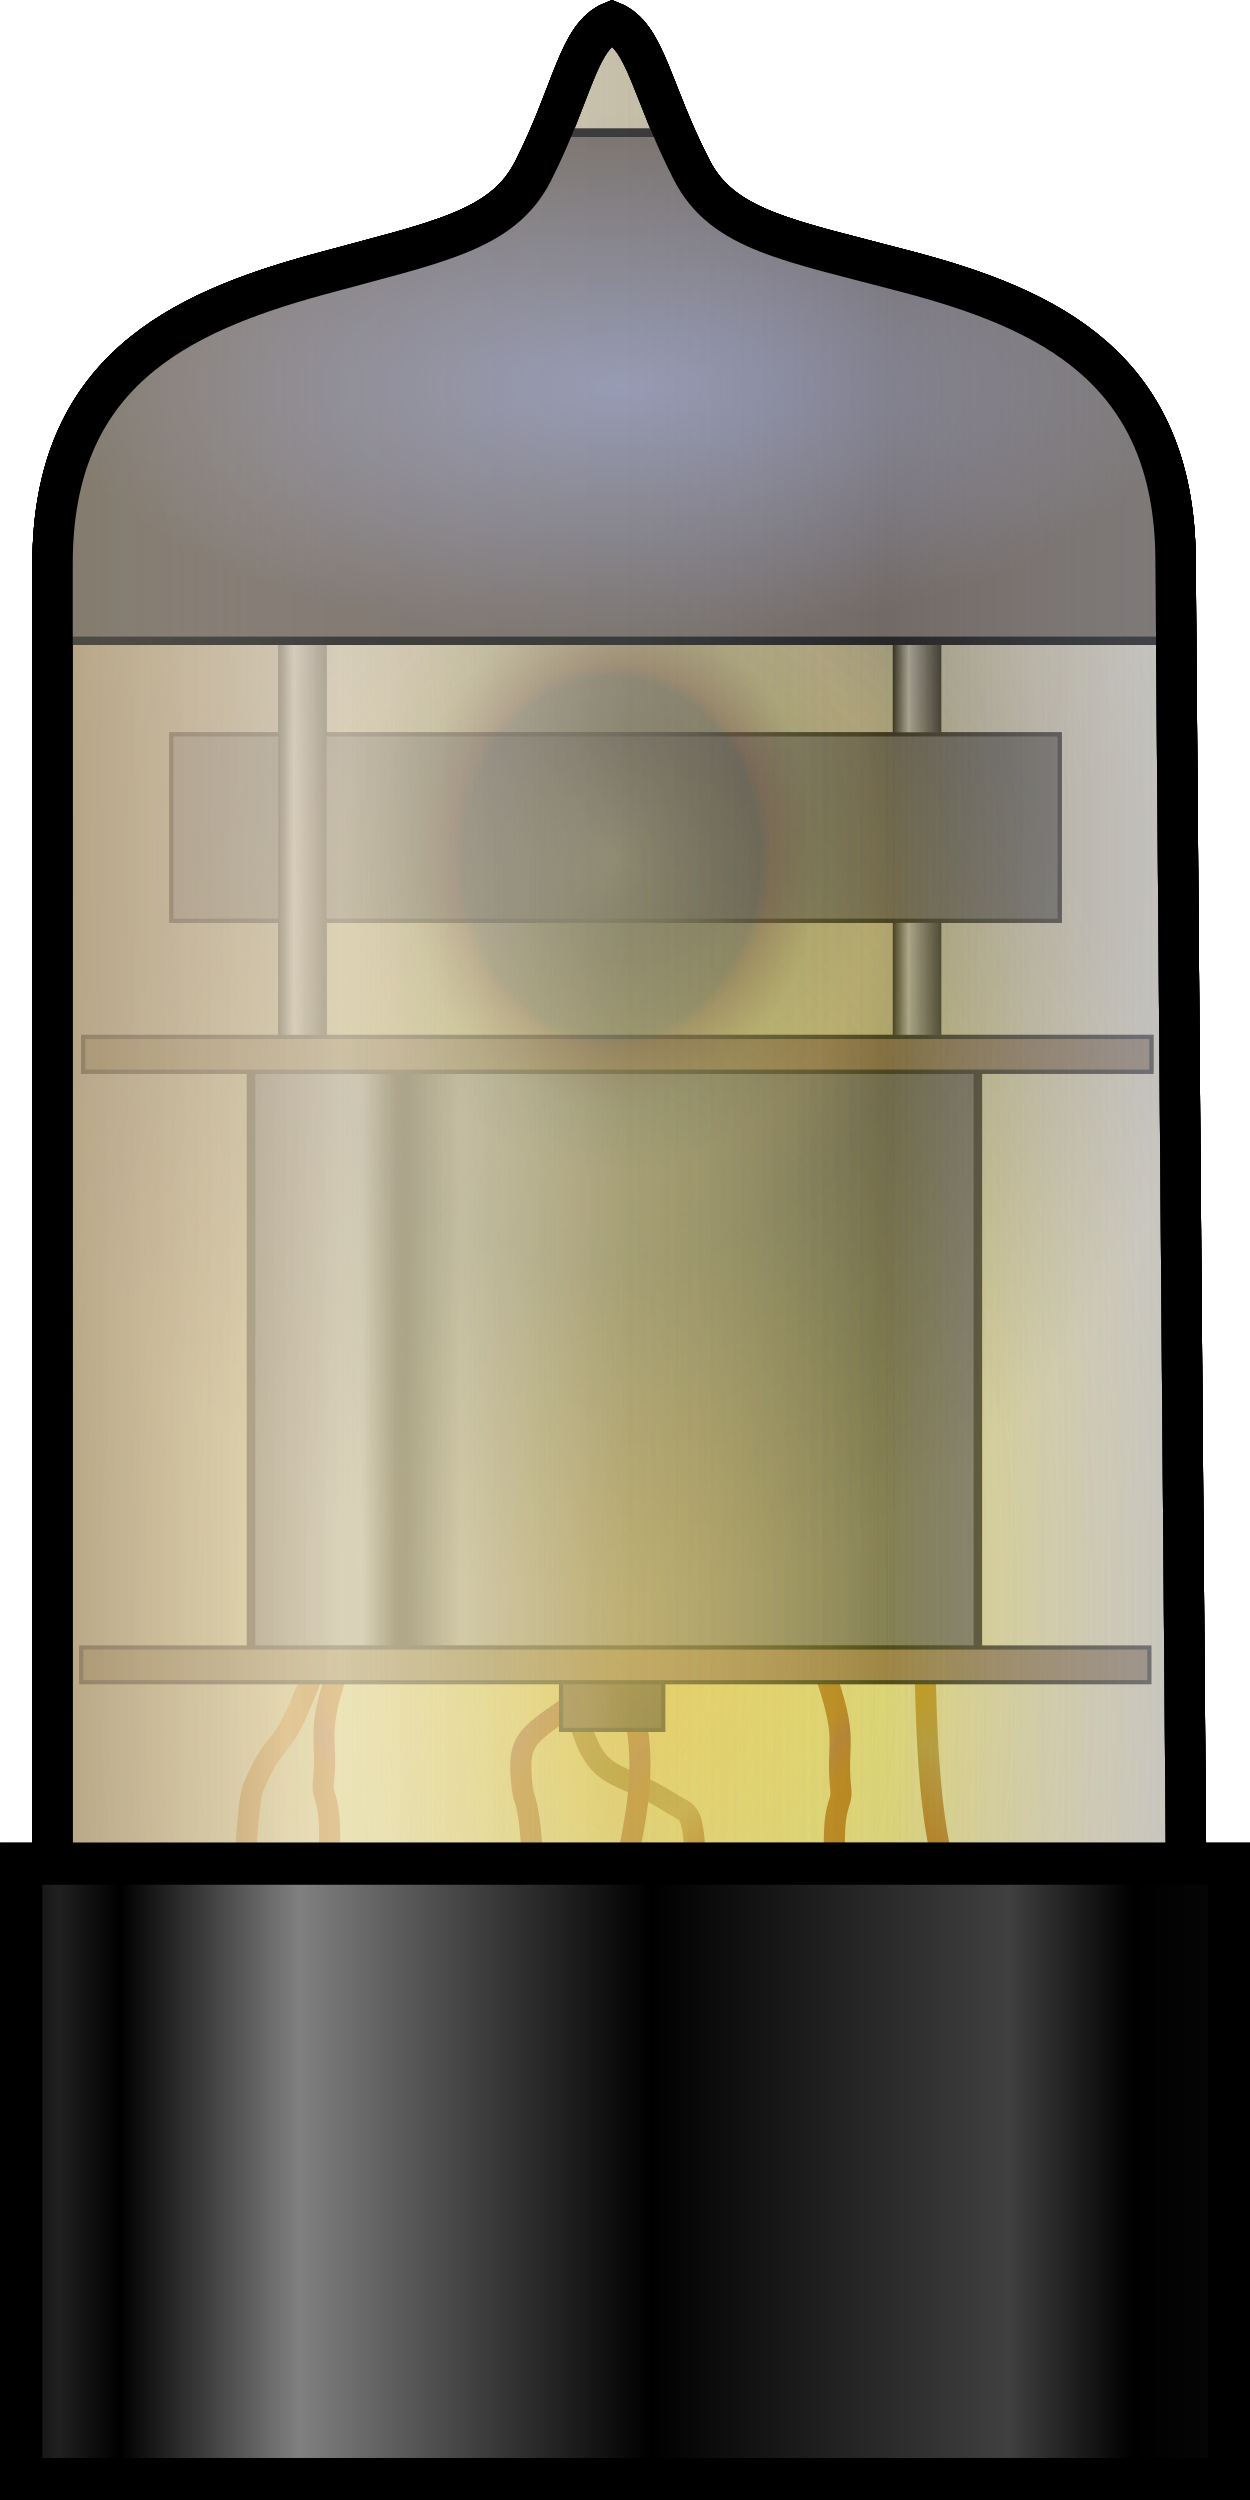
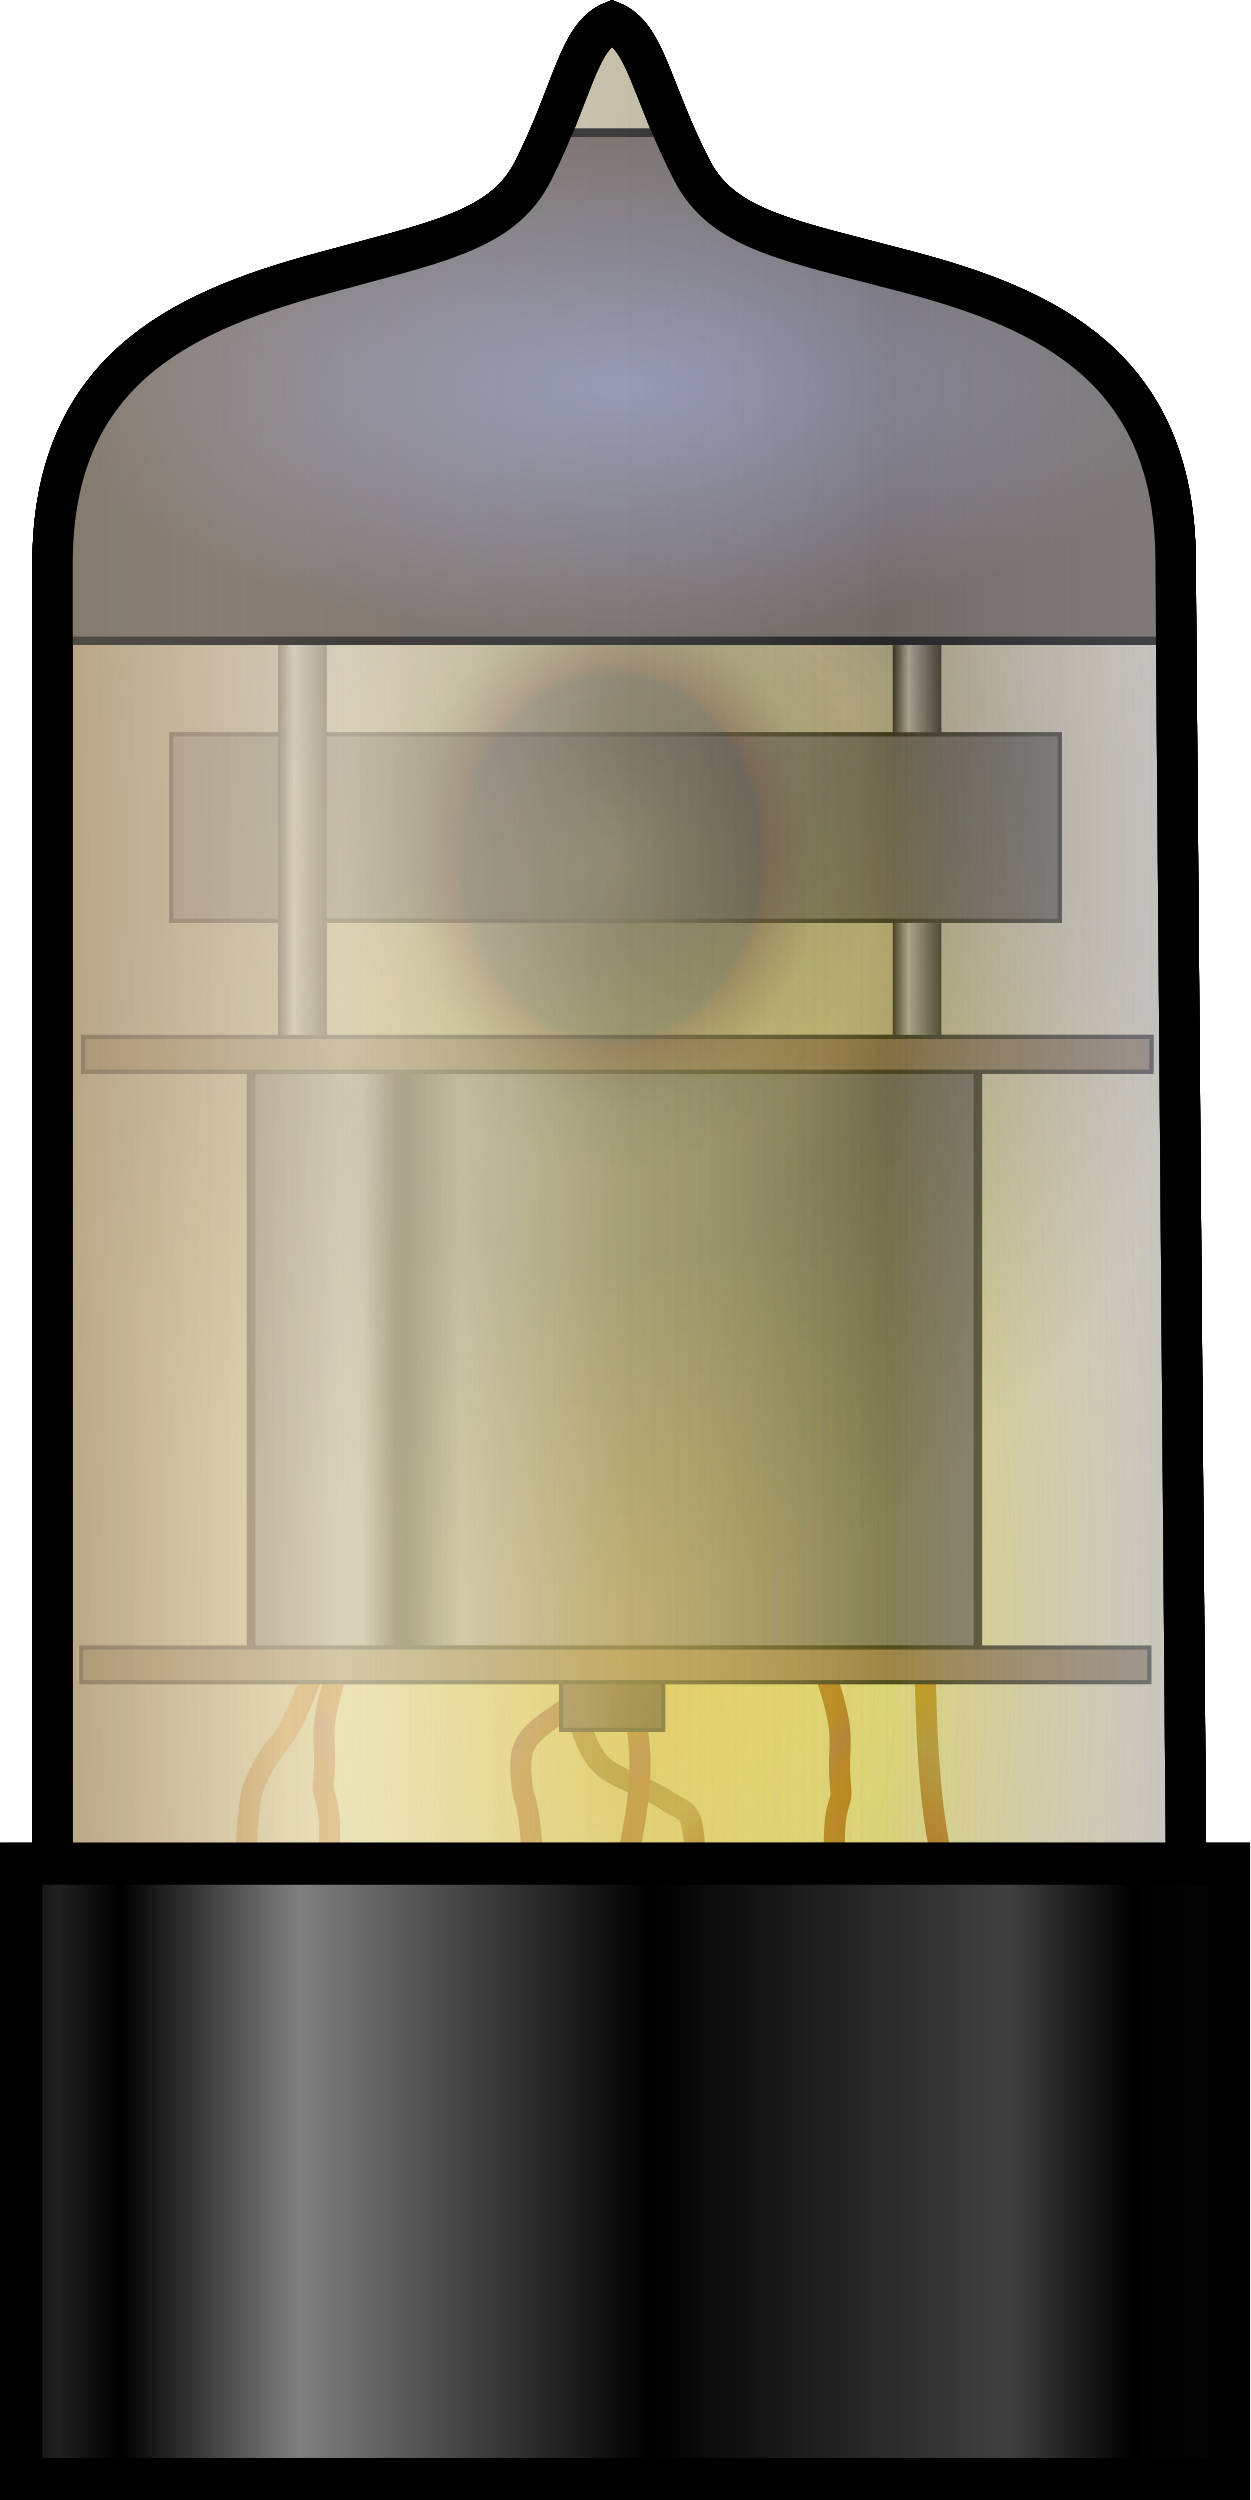
- <svg xmlns="http://www.w3.org/2000/svg" xmlns:xlink="http://www.w3.org/1999/xlink" width="15mm" height="30mm" viewBox="0 0 15 30" version="1.1" id="svg1">
+ <svg xmlns="http://www.w3.org/2000/svg" xmlns:xlink="http://www.w3.org/1999/xlink" width="56.688px" height="113.375px" viewBox="0 0 15 30" version="1.1" id="svg1">
  <defs id="defs1">
    <linearGradient id="linearGradient20">
      <stop style="stop-color:#2f2f33;stop-opacity:1;" offset="0" id="stop2" />
      <stop style="stop-color:#525259;stop-opacity:1;" offset="0.105" id="stop3" />
      <stop style="stop-color:#000000;stop-opacity:1;" offset="0.133" id="stop4" />
      <stop style="stop-color:#000000;stop-opacity:1;" offset="0.141" id="stop5" />
      <stop style="stop-color:#525259;stop-opacity:1;" offset="0.184" id="stop18" />
      <stop style="stop-color:#383840;stop-opacity:1;" offset="0.32" id="stop19" />
      <stop style="stop-color:#121214;stop-opacity:1;" offset="1" id="stop20" />
    </linearGradient>
    <linearGradient id="linearGradient174">
      <stop style="stop-color:#404046;stop-opacity:1;" offset="0" id="stop168" />
      <stop style="stop-color:#80808c;stop-opacity:1;" offset="0.105" id="stop169" />
      <stop style="stop-color:#000000;stop-opacity:1;" offset="0.133" id="stop170" />
      <stop style="stop-color:#000000;stop-opacity:1;" offset="0.141" id="stop171" />
      <stop style="stop-color:#80808c;stop-opacity:1;" offset="0.184" id="stop172" />
      <stop style="stop-color:#60606e;stop-opacity:1;" offset="0.32" id="stop173" />
      <stop style="stop-color:#202024;stop-opacity:1;" offset="1" id="stop174" />
    </linearGradient>
    <linearGradient id="linearGradient167">
      <stop style="stop-color:#a9a080;stop-opacity:0.67;" offset="0" id="stop163" />
      <stop style="stop-color:#fff5eb;stop-opacity:0.292;" offset="0.262" id="stop164" />
      <stop style="stop-color:#c0c0c0;stop-opacity:0.34;" offset="0.506" id="stop165" />
      <stop style="stop-color:#e0e0ff;stop-opacity:0.066;" offset="0.728" id="stop166" />
      <stop style="stop-color:#aebbc8;stop-opacity:0.503;" offset="1" id="stop167" />
    </linearGradient>
    <linearGradient id="linearGradient162">
      <stop style="stop-color:#000000;stop-opacity:0.777;" offset="0" id="stop160" />
      <stop style="stop-color:#606060;stop-opacity:1;" offset="0.388" id="stop161" />
      <stop style="stop-color:#000000;stop-opacity:0.332;" offset="1" id="stop162" />
    </linearGradient>
    <linearGradient id="linearGradient153">
      <stop style="stop-color:#404040;stop-opacity:1;" offset="0" id="stop153" />
      <stop style="stop-color:#000010;stop-opacity:0.592;" offset="0.243" id="stop155" />
      <stop style="stop-color:#200000;stop-opacity:0.527;" offset="0.26" id="stop156" />
      <stop style="stop-color:#2c2a00;stop-opacity:0.319;" offset="0.339" id="stop157" />
      <stop style="stop-color:#4a391a;stop-opacity:0.3;" offset="0.434" id="stop159" />
      <stop style="stop-color:#202020;stop-opacity:0.3;" offset="0.551" id="stop158" />
      <stop style="stop-color:#000000;stop-opacity:0;" offset="1" id="stop154" />
    </linearGradient>
    <linearGradient id="linearGradient80">
      <stop style="stop-color:#ffd100;stop-opacity:1;" offset="0" id="stop79" />
      <stop style="stop-color:#ffec00;stop-opacity:0.516;" offset="0.449" id="stop77" />
      <stop style="stop-color:#d8af00;stop-opacity:0.232;" offset="1" id="stop76" />
    </linearGradient>
    <linearGradient id="linearGradient75">
      <stop style="stop-color:#944f00;stop-opacity:1;" offset="0" id="stop73" />
      <stop style="stop-color:#947523;stop-opacity:1;" offset="0.618" id="stop74" />
      <stop style="stop-color:#a47500;stop-opacity:1;" offset="1" id="stop75" />
    </linearGradient>
    <linearGradient id="linearGradient70">
      <stop style="stop-color:#944f00;stop-opacity:1;" offset="0" id="stop68" />
      <stop style="stop-color:#9c7b23;stop-opacity:1;" offset="0.391" id="stop69" />
      <stop style="stop-color:#866400;stop-opacity:1;" offset="1" id="stop70" />
    </linearGradient>
    <linearGradient id="linearGradient67">
      <stop style="stop-color:#944f00;stop-opacity:1;" offset="0" id="stop65" />
      <stop style="stop-color:#8b4723;stop-opacity:1;" offset="0.489" id="stop66" />
      <stop style="stop-color:#945300;stop-opacity:1;" offset="1" id="stop67" />
    </linearGradient>
    <linearGradient id="linearGradient64">
      <stop style="stop-color:#2a211a;stop-opacity:1;" offset="0" id="stop61" />
      <stop style="stop-color:#322411;stop-opacity:1;" offset="0.108" id="stop62" />
      <stop style="stop-color:#433123;stop-opacity:1;" offset="0.23" id="stop63" />
      <stop style="stop-color:#291f1d;stop-opacity:1;" offset="0.942" id="stop64" />
    </linearGradient>
    <linearGradient id="linearGradient58">
      <stop style="stop-color:#944f00;stop-opacity:1;" offset="0" id="stop56" />
      <stop style="stop-color:#8b4723;stop-opacity:1;" offset="0.489" id="stop57" />
      <stop style="stop-color:#945300;stop-opacity:1;" offset="1" id="stop58" />
    </linearGradient>
    <linearGradient id="linearGradient53">
      <stop style="stop-color:#945300;stop-opacity:1;" offset="0" id="stop53" />
      <stop style="stop-color:#b37423;stop-opacity:1;" offset="0.578" id="stop55" />
      <stop style="stop-color:#945300;stop-opacity:1;" offset="1" id="stop54" />
    </linearGradient>
    <linearGradient id="linearGradient51">
      <stop style="stop-color:#6e5c3a;stop-opacity:1;" offset="0" id="stop48" />
      <stop style="stop-color:#65543c;stop-opacity:1;" offset="0.292" id="stop49" />
      <stop style="stop-color:#775746;stop-opacity:1;" offset="0.669" id="stop50" />
      <stop style="stop-color:#6b5540;stop-opacity:1;" offset="0.942" id="stop51" />
    </linearGradient>
    <linearGradient id="linearGradient174">
      <stop style="stop-color:#404046;stop-opacity:1;" offset="0" id="stop39" />
      <stop style="stop-color:#c0c0e0;stop-opacity:1;" offset="0.105" id="stop40" />
      <stop style="stop-color:#000000;stop-opacity:1;" offset="0.133" id="stop41" />
      <stop style="stop-color:#000000;stop-opacity:1;" offset="0.141" id="stop43" />
      <stop style="stop-color:#a0a0b4;stop-opacity:1;" offset="0.184" id="stop44" />
      <stop style="stop-color:#c0c0e0;stop-opacity:1;" offset="0.32" id="stop47" />
      <stop style="stop-color:#202024;stop-opacity:1;" offset="1" id="stop46" />
    </linearGradient>
    <linearGradient id="linearGradient35">
      <stop style="stop-color:#000000;stop-opacity:1;" offset="0" id="stop35" />
      <stop style="stop-color:#c0c0c0;stop-opacity:1;" offset="0.324" id="stop37" />
      <stop style="stop-color:#000000;stop-opacity:1;" offset="1" id="stop36" />
    </linearGradient>
    <linearGradient id="linearGradient29">
      <stop style="stop-color:#606060;stop-opacity:1;" offset="0" id="stop29" />
      <stop style="stop-color:#404040;stop-opacity:1;" offset="0.292" id="stop31" />
      <stop style="stop-color:#606068;stop-opacity:1;" offset="0.669" id="stop32" />
      <stop style="stop-color:#404040;stop-opacity:1;" offset="0.942" id="stop30" />
    </linearGradient>
    <linearGradient id="linearGradient25">
      <stop style="stop-color:#8e93b1;stop-opacity:1;" offset="0" id="stop26" />
      <stop style="stop-color:#6e6660;stop-opacity:1;" offset="1" id="stop25" />
    </linearGradient>
    <linearGradient id="linearGradient24">
      <stop style="stop-color:#c0a080;stop-opacity:0.75;" offset="0" id="stop21" />
      <stop style="stop-color:#fff5eb;stop-opacity:0.7;" offset="0.262" id="stop22" />
      <stop style="stop-color:#efeaf4;stop-opacity:0.244;" offset="0.506" id="stop27" />
      <stop style="stop-color:#e0e0ff;stop-opacity:0.066;" offset="0.728" id="stop23" />
      <stop style="stop-color:#c0c0e0;stop-opacity:0.506;" offset="1" id="stop24" />
    </linearGradient>
    <linearGradient id="linearGradient13">
      <stop style="stop-color:#e0e0e0;stop-opacity:0.5;" offset="0" id="stop14" />
      <stop style="stop-color:#ffffff;stop-opacity:0.5;" offset="0.262" id="stop16" />
      <stop style="stop-color:#e0e0e0;stop-opacity:0.25;" offset="0.762" id="stop17" />
      <stop style="stop-color:#c0c0c0;stop-opacity:0.01;" offset="1" id="stop15" />
    </linearGradient>
    <linearGradient id="swatch6">
      <stop style="stop-color:#000000;stop-opacity:1;" offset="0" id="stop7" />
      <stop style="stop-color:#202020;stop-opacity:1;" offset="0.047" id="stop12" />
      <stop style="stop-color:#000000;stop-opacity:1;" offset="0.096" id="stop11" />
      <stop style="stop-color:#808080;stop-opacity:1;" offset="0.239" id="stop10" />
      <stop style="stop-color:#000000;stop-opacity:1;" offset="0.52" id="stop9" />
      <stop style="stop-color:#404040;stop-opacity:1;" offset="0.807" id="stop8" />
      <stop style="stop-color:#000000;stop-opacity:1;" offset="0.906" id="stop13" />
      <stop style="stop-color:#080808;stop-opacity:1;" offset="1" id="stop6" />
    </linearGradient>
    <linearGradient xlink:href="#swatch6" id="linearGradient7" gradientUnits="userSpaceOnUse" x1="14.8" y1="32.51" x2="29.601" y2="32.51" />
    <linearGradient xlink:href="#linearGradient24" id="linearGradient15" x1="14.789" y1="17.893" x2="29.338" y2="17.893" gradientUnits="userSpaceOnUse" />
    <clipPath clipPathUnits="userSpaceOnUse" id="clipPath18">
      <path style="fill:url(#linearGradient18);fill-opacity:0.5;stroke:#000000;stroke-width:0.5;stroke-dasharray:none;stroke-opacity:1" d="m 21.971,6.926 c -0.423,0.165 -0.478,0.818 -0.977,1.764 -0.379,0.719 -1.195,0.844 -2.67,1.232 -1.728,0.455 -3.285,1.166 -3.285,3.432 v 15.525 c 0.904,0 4.418,-0.002 7.023,-0.002 2.606,-0.022 6.12,-0.051 7.023,-0.059 L 28.955,13.295 C 28.936,11.029 27.373,10.331 25.641,9.891 24.162,9.514 23.346,9.398 22.961,8.682 22.454,7.74 22.395,7.087 21.971,6.926 Z" id="path18" transform="matrix(0.955512,0,0,1.000517,1.05222,0.02608606)" />
    </clipPath>
    <linearGradient xlink:href="#linearGradient13" id="linearGradient18" gradientUnits="userSpaceOnUse" x1="14.789" y1="17.893" x2="29.338" y2="17.893" />
    <radialGradient xlink:href="#linearGradient25" id="radialGradient101" gradientUnits="userSpaceOnUse" gradientTransform="matrix(1,0,0,0.4500956,0,6.207012)" cx="22.133" cy="11.287" fx="22.133" fy="11.287" r="6.711" />
    <radialGradient xlink:href="#linearGradient25" id="radialGradient26" cx="22.133" cy="11.287" fx="22.133" fy="11.287" r="6.711" gradientTransform="matrix(1,0,0,0.4500956,0,6.207012)" gradientUnits="userSpaceOnUse" />
    <linearGradient xlink:href="#linearGradient24" id="linearGradient101" gradientUnits="userSpaceOnUse" x1="14.789" y1="17.893" x2="29.338" y2="17.893" />
    <linearGradient xlink:href="#linearGradient29" id="linearGradient30" x1="16.662" y1="17.627" x2="27.28" y2="17.627" gradientUnits="userSpaceOnUse" gradientTransform="translate(0.1169304,-0.466114)" />
    <linearGradient xlink:href="#swatch6" id="linearGradient102" gradientUnits="userSpaceOnUse" x1="14.8" y1="32.51" x2="29.601" y2="32.51" />
    <linearGradient xlink:href="#linearGradient35" id="linearGradient36" x1="18.095" y1="17.778" x2="18.666" y2="17.778" gradientUnits="userSpaceOnUse" />
    <linearGradient xlink:href="#linearGradient35" id="linearGradient103" gradientUnits="userSpaceOnUse" gradientTransform="translate(7.277071,-0.05278287)" x1="18.095" y1="17.778" x2="18.666" y2="17.778" />
    <linearGradient xlink:href="#linearGradient35" id="linearGradient37" gradientUnits="userSpaceOnUse" x1="18.095" y1="17.778" x2="18.666" y2="17.778" gradientTransform="translate(7.277071,-0.05278287)" />
    <linearGradient xlink:href="#linearGradient51" id="linearGradient38" gradientUnits="userSpaceOnUse" x1="16.662" y1="17.627" x2="27.28" y2="17.627" gradientTransform="translate(0.1265357,1.434071)" />
    <linearGradient xlink:href="#linearGradient29" id="linearGradient104" gradientUnits="userSpaceOnUse" gradientTransform="translate(0.1169304,-0.466114)" x1="16.662" y1="17.627" x2="27.28" y2="17.627" />
    <linearGradient xlink:href="#linearGradient35" id="linearGradient105" gradientUnits="userSpaceOnUse" x1="18.095" y1="17.778" x2="18.666" y2="17.778" />
    <linearGradient xlink:href="#linearGradient20" id="linearGradient106d" gradientUnits="userSpaceOnUse" gradientTransform="translate(2.723167,-9.822258)" x1="14.8" y1="32.51" x2="29.601" y2="32.51" />
    <linearGradient xlink:href="#linearGradient174" id="linearGradient106" gradientUnits="userSpaceOnUse" gradientTransform="translate(2.723167,-9.822258)" x1="14.8" y1="32.51" x2="29.601" y2="32.51" />
    <linearGradient xlink:href="#linearGradient174" id="linearGradient39" gradientUnits="userSpaceOnUse" x1="14.8" y1="32.51" x2="29.601" y2="32.51" gradientTransform="translate(2.723167,-9.822258)" />
    <linearGradient xlink:href="#linearGradient51" id="linearGradient107" gradientUnits="userSpaceOnUse" gradientTransform="translate(0.1265357,1.434071)" x1="16.662" y1="17.627" x2="27.28" y2="17.627" />
    <linearGradient xlink:href="#linearGradient51" id="linearGradient52" gradientUnits="userSpaceOnUse" gradientTransform="translate(0.1031496,8.69545)" x1="16.662" y1="17.627" x2="27.28" y2="17.627" />
    <linearGradient xlink:href="#linearGradient53" id="linearGradient54" x1="17.657" y1="27.237" x2="18.598" y2="27.237" gradientUnits="userSpaceOnUse" />
    <linearGradient xlink:href="#linearGradient58" id="linearGradient55" gradientUnits="userSpaceOnUse" x1="17.771" y1="27.237" x2="18.176" y2="26.889" gradientTransform="translate(0.7944421,0.02412034)" />
    <linearGradient xlink:href="#linearGradient67" id="linearGradient59" gradientUnits="userSpaceOnUse" gradientTransform="matrix(-1,0,0,1,38.81487,0.06885746)" x1="17.771" y1="27.237" x2="18.176" y2="26.889" />
    <linearGradient xlink:href="#linearGradient70" id="linearGradient60" gradientUnits="userSpaceOnUse" gradientTransform="matrix(-1,0,0,1,40.75348,0.1881565)" x1="17.293" y1="27.789" x2="18.176" y2="26.889" />
    <linearGradient xlink:href="#linearGradient64" id="linearGradient61" gradientUnits="userSpaceOnUse" gradientTransform="translate(5.784764,8.94896)" x1="16.662" y1="17.627" x2="13.725" y2="17.612" />
    <linearGradient xlink:href="#linearGradient58" id="linearGradient71" gradientUnits="userSpaceOnUse" gradientTransform="matrix(-1,0,0,1,40.23154,0.2627183)" x1="17.771" y1="27.237" x2="18.176" y2="26.889" />
    <linearGradient xlink:href="#linearGradient58" id="linearGradient72" gradientUnits="userSpaceOnUse" gradientTransform="matrix(-1,0,0,1,42.58886,0.09964993)" x1="17.771" y1="27.237" x2="18.176" y2="26.889" />
    <linearGradient xlink:href="#linearGradient75" id="linearGradient73" gradientUnits="userSpaceOnUse" gradientTransform="translate(7.76834,0.150003)" x1="18.002" y1="28.02" x2="18.603" y2="26.497" />
    <linearGradient xlink:href="#linearGradient58" id="linearGradient113" gradientUnits="userSpaceOnUse" gradientTransform="translate(0.7944421,0.02412034)" x1="17.771" y1="27.237" x2="18.176" y2="26.889" />
    <linearGradient xlink:href="#linearGradient53" id="linearGradient114" gradientUnits="userSpaceOnUse" x1="17.657" y1="27.237" x2="18.598" y2="27.237" />
    <linearGradient xlink:href="#linearGradient64" id="linearGradient115" gradientUnits="userSpaceOnUse" gradientTransform="translate(5.784764,8.94896)" x1="16.662" y1="17.627" x2="13.725" y2="17.612" />
    <linearGradient xlink:href="#linearGradient51" id="linearGradient116" gradientUnits="userSpaceOnUse" gradientTransform="translate(0.1031496,8.69545)" x1="16.662" y1="17.627" x2="27.28" y2="17.627" />
    <radialGradient xlink:href="#linearGradient25" id="radialGradient150" gradientUnits="userSpaceOnUse" gradientTransform="matrix(1,0,0,0.4500956,0,6.207012)" cx="22.133" cy="11.287" fx="22.133" fy="11.287" r="6.711" />
    <radialGradient xlink:href="#linearGradient80" id="radialGradient76" cx="22.152" cy="23.107" fx="22.152" fy="23.107" r="7.274" gradientTransform="matrix(0.9999804,0.00597777,-0.01213622,1.851653,0.2808614,-16.97261)" gradientUnits="userSpaceOnUse" />
    <radialGradient xlink:href="#linearGradient80" id="radialGradient116" gradientUnits="userSpaceOnUse" gradientTransform="matrix(0.9999804,0.00597777,-0.01213622,1.851653,0.2808614,-16.97261)" cx="22.152" cy="23.107" fx="22.152" fy="23.107" r="7.274" />
    <radialGradient xlink:href="#linearGradient25" id="radialGradient150" gradientUnits="userSpaceOnUse" gradientTransform="matrix(1,0,0,0.4500956,0,6.207012)" cx="22.133" cy="11.287" fx="22.133" fy="11.287" r="6.711" />
    <linearGradient xlink:href="#linearGradient167" id="linearGradient150" gradientUnits="userSpaceOnUse" x1="14.789" y1="17.893" x2="29.338" y2="17.893" />
    <linearGradient xlink:href="#swatch6" id="linearGradient151" gradientUnits="userSpaceOnUse" x1="14.8" y1="32.51" x2="29.601" y2="32.51" />
    <radialGradient xlink:href="#linearGradient153" id="radialGradient154" cx="21.97" cy="17.031" fx="21.97" fy="17.031" r="7.275" gradientTransform="matrix(1.042884,0.00673149,-0.00858153,1.212587,-0.7960009,-3.949279)" gradientUnits="userSpaceOnUse" />
    <linearGradient xlink:href="#linearGradient162" id="linearGradient163" x1="14.789" y1="17.893" x2="29.338" y2="17.893" gradientUnits="userSpaceOnUse" />
  </defs>
  <g id="g96">
    <path class="dyn dead" style="display:inline;fill:url(#linearGradient163);fill-opacity:0.5;stroke:#000000;stroke-width:0.5;stroke-dasharray:none;stroke-opacity:1" d="m 21.971,6.926 c -0.423,0.165 -0.478,0.818 -0.977,1.764 -0.379,0.719 -1.195,0.844 -2.67,1.232 -1.728,0.455 -3.285,1.166 -3.285,3.432 v 15.525 c 0.904,0 4.418,-0.002 7.023,-0.002 2.606,-0.022 6.12,-0.051 7.023,-0.059 L 28.955,13.295 C 28.936,11.029 27.373,10.331 25.641,9.891 24.162,9.514 23.346,9.398 22.961,8.682 22.454,7.74 22.395,7.087 21.971,6.926 Z" id="path116" transform="matrix(0.9683437,0,0,1.009553,-13.93195,-6.721404)" />
    <path class="dyn lit" style="display:inline;fill:url(#radialGradient116);fill-opacity:0.5;stroke:#000000;stroke-width:0.5;stroke-dasharray:none;stroke-opacity:1" d="m 21.971,6.926 c -0.423,0.165 -0.478,0.818 -0.977,1.764 -0.379,0.719 -1.195,0.844 -2.67,1.232 -1.728,0.455 -3.285,1.166 -3.285,3.432 v 15.525 c 0.904,0 4.418,-0.002 7.023,-0.002 2.606,-0.022 6.12,-0.051 7.023,-0.059 L 28.955,13.295 C 28.936,11.029 27.373,10.331 25.641,9.891 24.162,9.514 23.346,9.398 22.961,8.682 22.454,7.74 22.395,7.087 21.971,6.926 Z" id="path80" transform="matrix(0.9683437,0,0,1.009555,-13.93195,-6.721487)" />
    <g id="g93" transform="matrix(1.013429,0,0,1.009034,-14.9983,-6.364034)">
      <rect class="dyn unlit dead" style="fill:url(#linearGradient103);fill-opacity:1;stroke:#505050;stroke-width:0;stroke-dasharray:none;stroke-opacity:1" id="rect82" width="0.572" height="8.554" x="25.372" y="13.448" />
      <rect class="dyn unlit dead" style="fill:url(#linearGradient104);fill-opacity:1;stroke:#000000;stroke-width:0.05;stroke-dasharray:none;stroke-opacity:1" id="rect83" width="10.518" height="2.216" x="16.829" y="15.041" />
      <rect class="dyn unlit dead" style="fill:url(#linearGradient105);fill-opacity:1;stroke:#505050;stroke-width:0;stroke-dasharray:none;stroke-opacity:1" id="rect84" width="0.572" height="8.554" x="18.095" y="13.501" />
      <rect class="dyn unlit" style="fill:url(#linearGradient106);stroke:#000000;stroke-width:0.1;stroke-dasharray:none;stroke-opacity:1" id="rect85" width="8.605" height="6.899" x="17.773" y="19.03" />
      <rect class="dyn dead" style="fill:url(#linearGradient106d);stroke:#000000;stroke-width:0.1;stroke-dasharray:none;stroke-opacity:1" id="rect85d" width="8.605" height="6.899" x="17.773" y="19.03" />
      <rect class="dyn unlit dead" style="fill:url(#linearGradient107);fill-opacity:1;stroke:#000000;stroke-width:0.05;stroke-dasharray:none;stroke-opacity:1" id="rect86" width="12.648" height="0.413" x="15.785" y="18.639" />
      <rect class="dyn lit" style="fill:url(#linearGradient37);fill-opacity:1;stroke:#505050;stroke-width:0;stroke-dasharray:none;stroke-opacity:1" id="rect37" width="0.572" height="8.554" x="25.372" y="13.448" />
      <rect class="dyn lit" style="fill:url(#linearGradient30);fill-opacity:1;stroke:#000000;stroke-width:0.05;stroke-dasharray:none;stroke-opacity:1" id="rect28" width="10.518" height="2.216" x="16.829" y="15.041" />
      <rect class="dyn lit" style="fill:url(#linearGradient36);fill-opacity:1;stroke:#505050;stroke-width:0;stroke-dasharray:none;stroke-opacity:1" id="rect35" width="0.572" height="8.554" x="18.095" y="13.501" />
      <rect class="dyn lit" style="fill:url(#linearGradient39);stroke:#000000;stroke-width:0.1;stroke-dasharray:none;stroke-opacity:1" id="rect39" width="8.605" height="6.899" x="17.773" y="19.03" />
      <rect class="dyn lit" style="fill:url(#linearGradient38);fill-opacity:1;stroke:#000000;stroke-width:0.05;stroke-dasharray:none;stroke-opacity:1" id="rect38" width="12.648" height="0.413" x="15.785" y="18.639" />
      <g id="g92">
        <path style="fill:none;fill-opacity:1;stroke:url(#linearGradient59);stroke-width:0.25;stroke-dasharray:none" d="m 21.789,26.433 c -0.769,0.528 -0.87,0.521 -0.807,1.122 0.022,0.211 0.083,0.108 0.127,0.922" id="path86" />
        <path style="fill:none;fill-opacity:1;stroke:url(#linearGradient60);stroke-width:0.25;stroke-dasharray:none" d="m 21.67,26.806 c 0.212,0.71 0.442,0.541 1.071,0.943 0.233,0.148 0.262,0.034 0.305,0.847" id="path87" />
        <path style="fill:none;fill-opacity:1;stroke:url(#linearGradient71);stroke-width:0.25;stroke-dasharray:none" d="m 22.177,26.269 c 0.342,0.828 0.18,1.559 0.005,2.357" id="path88" />
        <path style="fill:none;fill-opacity:1;stroke:url(#linearGradient72);stroke-width:0.25;stroke-dasharray:none" d="m 24.534,26.106 c 0.335,0.93 0.159,0.879 0.221,1.48 0.022,0.211 -0.111,0.123 -0.067,0.937" id="path89" />
        <path style="fill:none;fill-opacity:1;stroke:url(#linearGradient73);stroke-width:0.25;stroke-dasharray:none" d="m 25.752,25.996 c 0.011,0.813 0.045,1.838 0.22,2.488" id="path90" />
        <path style="fill:none;fill-opacity:1;stroke:url(#linearGradient113);stroke-width:0.25;stroke-dasharray:none" d="m 18.849,26.031 c -0.335,0.93 -0.159,0.879 -0.221,1.48 -0.022,0.211 0.111,0.123 0.067,0.937" id="path91" />
        <path style="fill:none;fill-opacity:1;stroke:url(#linearGradient114);stroke-width:0.25;stroke-dasharray:none" d="m 18.551,26.081 c -0.443,1.221 -0.446,0.783 -0.718,1.406 -0.042,0.097 -0.083,0.108 -0.127,0.922" id="path92" />
        <rect style="fill:url(#linearGradient115);fill-opacity:1;stroke:#000000;stroke-width:0.05;stroke-dasharray:none;stroke-opacity:1" id="rect92" width="1.21" height="0.726" x="21.443" y="26.154" />
      </g>
      <rect style="fill:url(#linearGradient116);fill-opacity:1;stroke:#000000;stroke-width:0.05;stroke-dasharray:none;stroke-opacity:1" id="rect93" width="12.648" height="0.413" x="15.761" y="25.9" />
    </g>
    <path class="dyn dead" style="display:inline;opacity:1;fill:url(#radialGradient154);fill-opacity:1;stroke:#000000;stroke-width:0.5;stroke-dasharray:none;stroke-opacity:1" d="m 21.971,6.926 c -0.423,0.165 -0.478,0.818 -0.977,1.764 -0.379,0.719 -1.195,0.844 -2.67,1.232 -1.728,0.455 -3.285,1.166 -3.285,3.432 v 15.525 c 0.904,0 4.418,-0.002 7.023,-0.002 2.606,-0.022 6.12,-0.051 7.023,-0.059 L 28.955,13.295 C 28.936,11.029 27.373,10.331 25.641,9.891 24.162,9.514 23.346,9.398 22.961,8.682 22.454,7.74 22.395,7.087 21.971,6.926 Z" id="path128" transform="matrix(0.9683437,0,0,1.009553,-13.93195,-6.721404)" mask="none" clip-path="none" />
    <path class="dyn lit" style="display:inline;fill:url(#radialGradient76);fill-opacity:0.5;stroke:#000000;stroke-width:0.5;stroke-dasharray:none;stroke-opacity:1" d="m 21.971,6.926 c -0.423,0.165 -0.478,0.818 -0.977,1.764 -0.379,0.719 -1.195,0.844 -2.67,1.232 -1.728,0.455 -3.285,1.166 -3.285,3.432 v 15.525 c 0.904,0 4.418,-0.002 7.023,-0.002 2.606,-0.022 6.12,-0.051 7.023,-0.059 L 28.955,13.295 C 28.936,11.029 27.373,10.331 25.641,9.891 24.162,9.514 23.346,9.398 22.961,8.682 22.454,7.74 22.395,7.087 21.971,6.926 Z" id="path75" transform="matrix(0.9683437,0,0,1.009555,-13.93195,-6.721487)" />
    <g class="dyn unlit dead" id="g95" transform="matrix(1.013429,0,0,1.009034,-14.9983,-6.747809)">
      <rect style="display:inline;fill:url(#radialGradient101);stroke:#202020;stroke-width:0.1;stroke-dasharray:none;stroke-opacity:1" id="rect94" width="16.958" height="6.041" x="13.743" y="8.267" clip-path="url(#clipPath18)" />
      <path style="display:inline;fill:url(#linearGradient101);fill-opacity:0.5;stroke:#000000;stroke-width:0.5;stroke-dasharray:none;stroke-opacity:1" d="m 21.971,6.926 c -0.423,0.165 -0.478,0.818 -0.977,1.764 -0.379,0.719 -1.195,0.844 -2.67,1.232 -1.728,0.455 -3.285,1.166 -3.285,3.432 v 15.525 c 0.904,0 4.418,-0.002 7.023,-0.002 2.606,-0.022 6.12,-0.051 7.023,-0.059 L 28.955,13.295 C 28.936,11.029 27.373,10.331 25.641,9.891 24.162,9.514 23.346,9.398 22.961,8.682 22.454,7.74 22.395,7.087 21.971,6.926 Z" id="path94" transform="matrix(0.955512,0,0,1.000517,1.05222,0.02608606)" />
      <rect style="fill:url(#linearGradient102);stroke:#000000;stroke-width:0.5;stroke-dasharray:none;stroke-opacity:1" id="rect95" width="14.301" height="7.317" x="15.05" y="28.852" />
    </g>
    <g class="dyn lit" id="g27" transform="matrix(1.013429,0,0,1.009034,-14.9983,-6.747809)">
      <rect style="display:inline;fill:url(#radialGradient26);stroke:#202020;stroke-width:0.1;stroke-dasharray:none;stroke-opacity:1" id="rect13" width="16.958" height="6.041" x="13.743" y="8.267" clip-path="url(#clipPath18)" />
      <path style="display:inline;fill:url(#linearGradient15);fill-opacity:0.5;stroke:#000000;stroke-width:0.5;stroke-dasharray:none;stroke-opacity:1" d="m 21.971,6.926 c -0.423,0.165 -0.478,0.818 -0.977,1.764 -0.379,0.719 -1.195,0.844 -2.67,1.232 -1.728,0.455 -3.285,1.166 -3.285,3.432 v 15.525 c 0.904,0 4.418,-0.002 7.023,-0.002 2.606,-0.022 6.12,-0.051 7.023,-0.059 L 28.955,13.295 C 28.936,11.029 27.373,10.331 25.641,9.891 24.162,9.514 23.346,9.398 22.961,8.682 22.454,7.74 22.395,7.087 21.971,6.926 Z" id="path13" transform="matrix(0.955512,0,0,1.000517,1.05222,0.02608606)" />
      <rect style="fill:url(#linearGradient7);stroke:#000000;stroke-width:0.5;stroke-dasharray:none;stroke-opacity:1" id="rect1" width="14.301" height="7.317" x="15.05" y="28.852" />
    </g>
    <g class="dyn dead" id="g130" transform="matrix(1.013429,0,0,1.009031,-14.9983,-6.747725)" style="display:inline">
      <rect style="display:inline;fill:url(#radialGradient150);stroke:#202020;stroke-width:0.1;stroke-dasharray:none;stroke-opacity:1" id="rect129" width="16.958" height="6.041" x="13.743" y="8.267" clip-path="url(#clipPath18)" />
      <path style="display:inline;fill:url(#linearGradient150);fill-opacity:0.5;stroke:#000000;stroke-width:0.5;stroke-dasharray:none;stroke-opacity:1" d="m 21.971,6.926 c -0.423,0.165 -0.478,0.818 -0.977,1.764 -0.379,0.719 -1.195,0.844 -2.67,1.232 -1.728,0.455 -3.285,1.166 -3.285,3.432 v 15.525 c 0.904,0 4.418,-0.002 7.023,-0.002 2.606,-0.022 6.12,-0.051 7.023,-0.059 L 28.955,13.295 C 28.936,11.029 27.373,10.331 25.641,9.891 24.162,9.514 23.346,9.398 22.961,8.682 22.454,7.74 22.395,7.087 21.971,6.926 Z" id="path129" transform="matrix(0.955512,0,0,1.000517,1.05222,0.02608606)" />
      <rect style="fill:url(#linearGradient151);stroke:#000000;stroke-width:0.5;stroke-dasharray:none;stroke-opacity:1" id="rect130" width="14.301" height="7.317" x="15.05" y="28.852" />
    </g>
  </g>
</svg>
